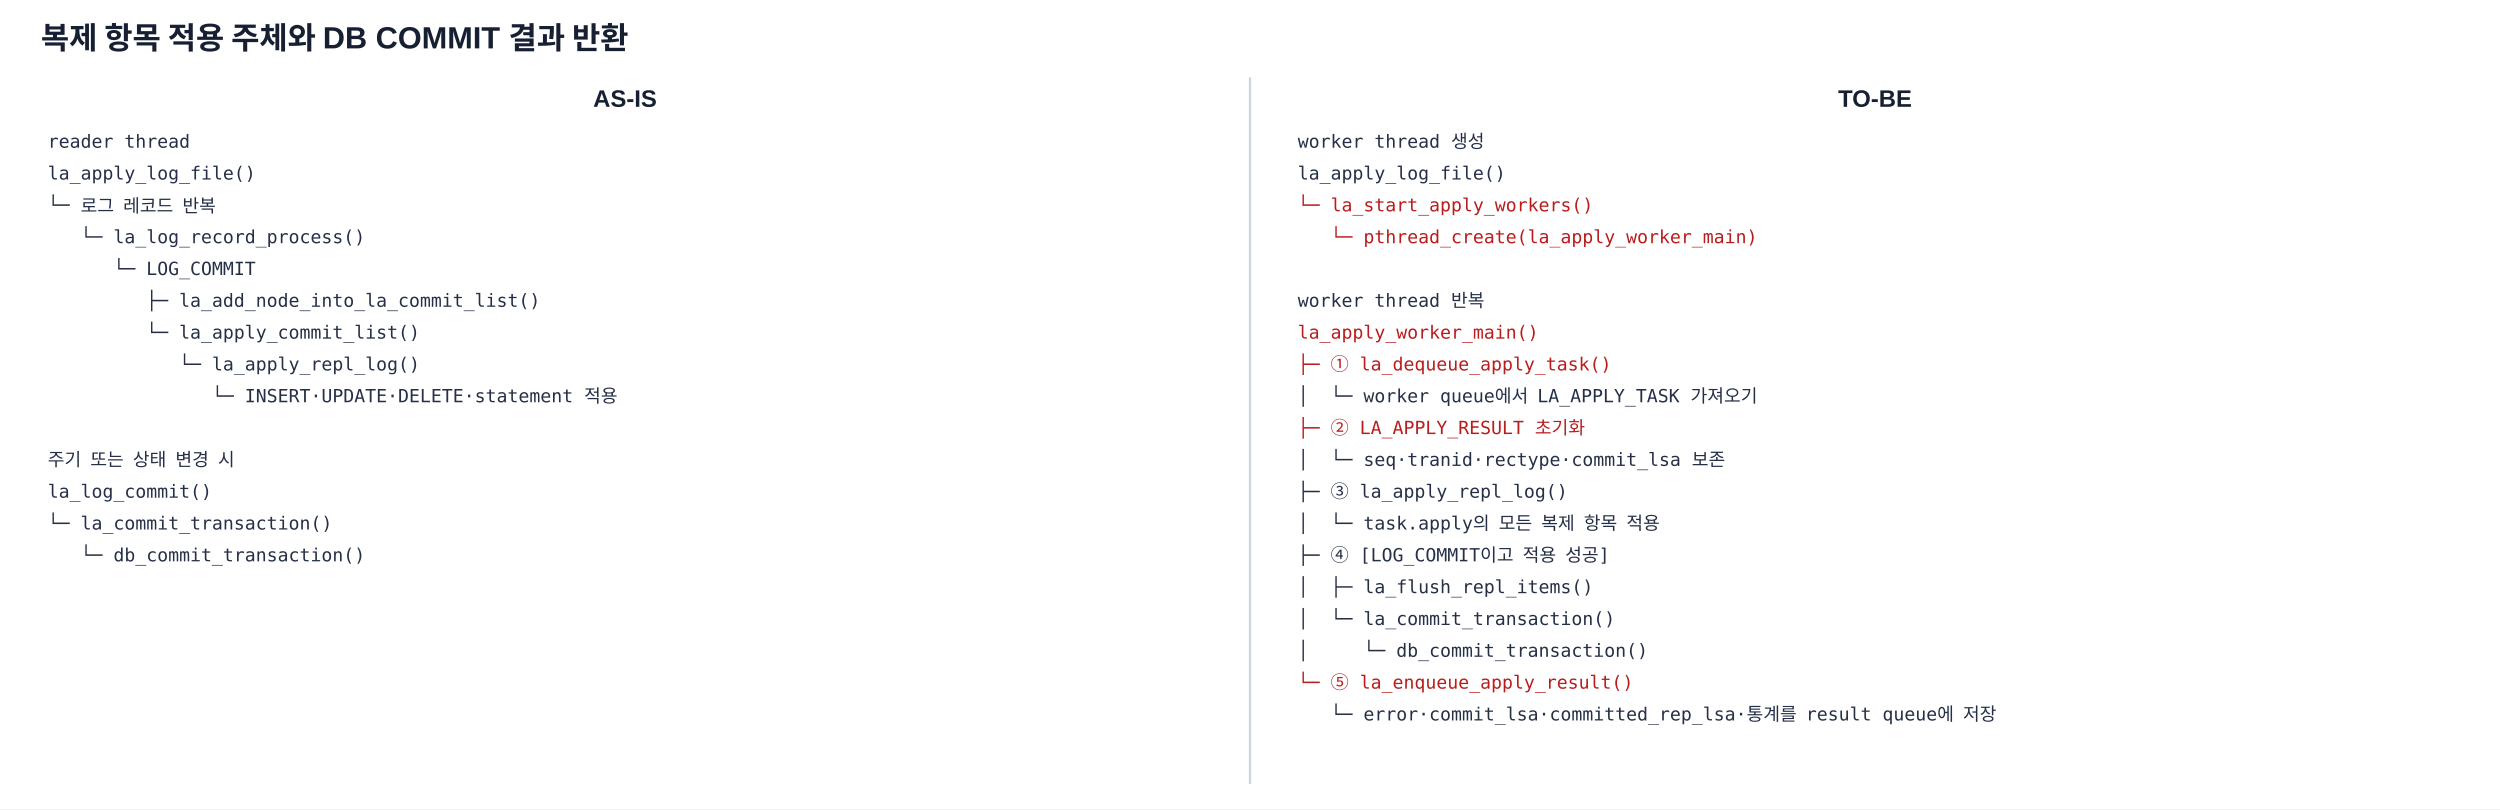
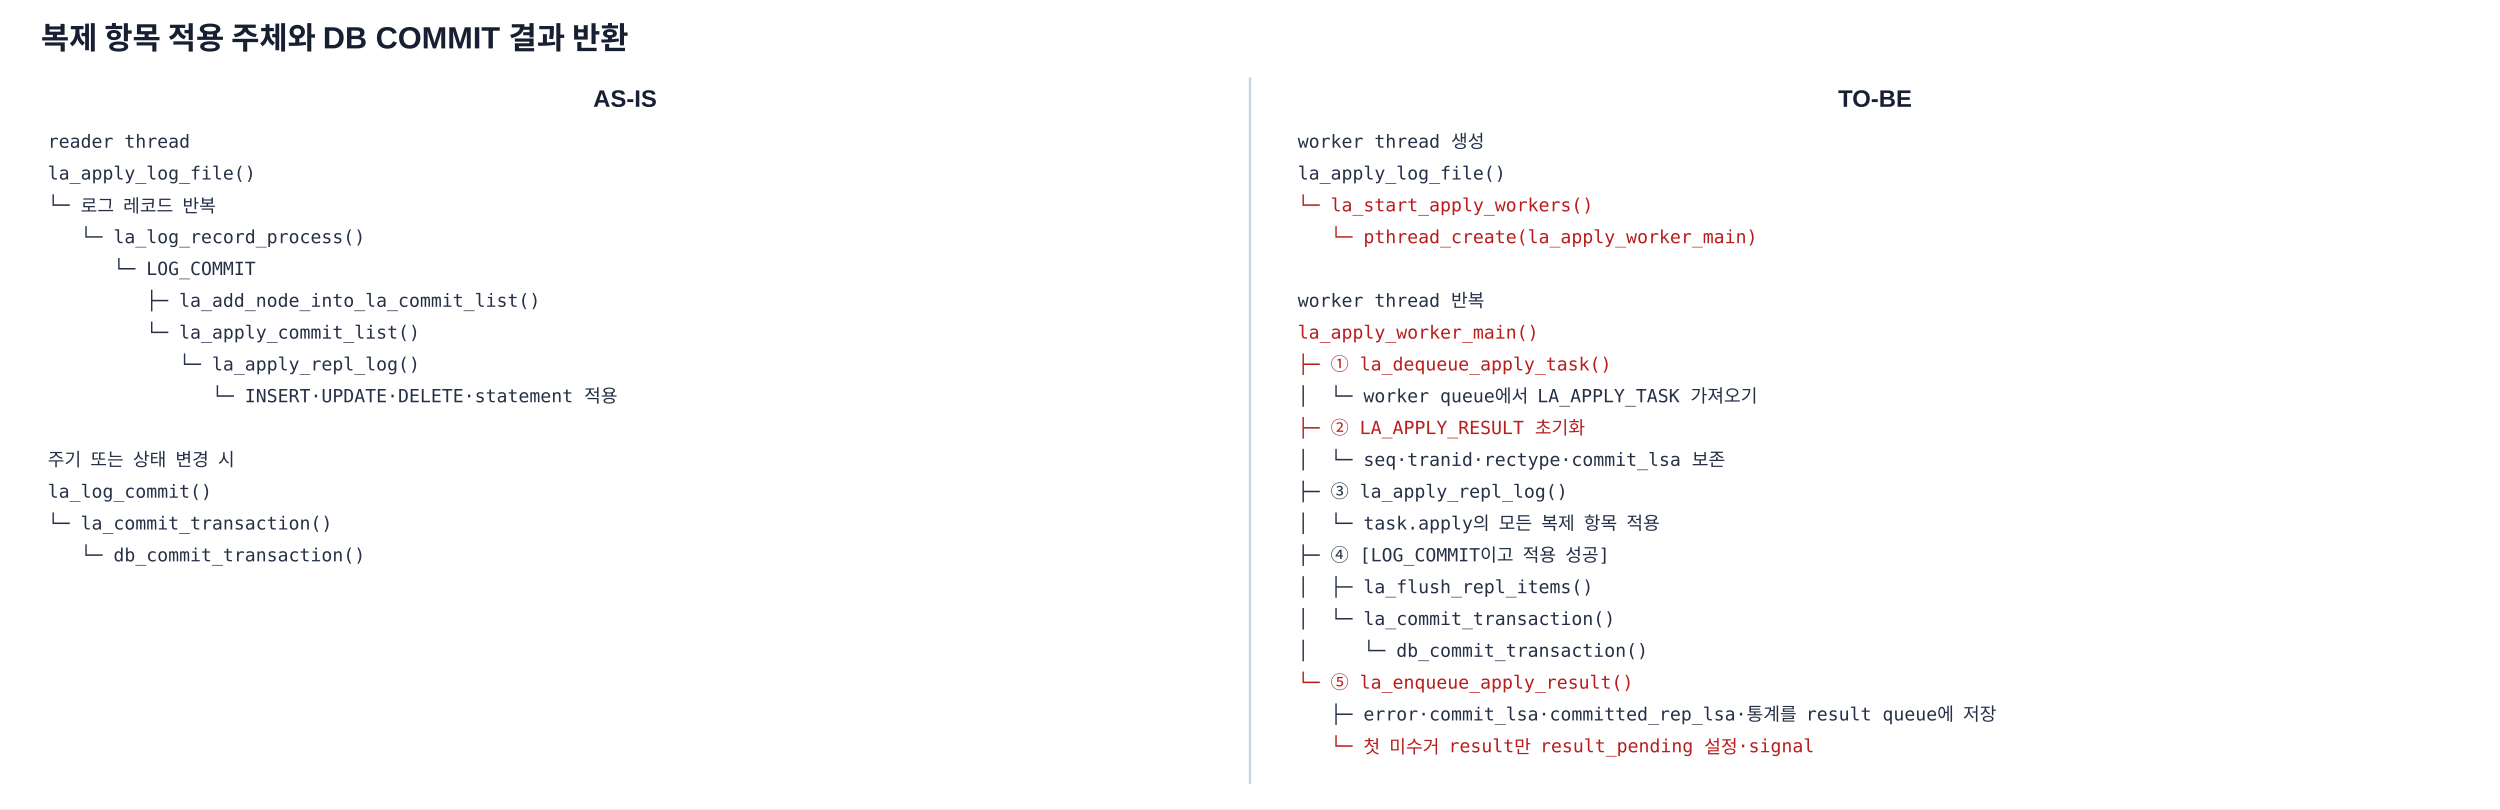
<svg xmlns="http://www.w3.org/2000/svg" width="2200" height="712" viewBox="0 0 2200 712">
  <rect width="100%" height="100%" fill="#ffffff" />
  <style>.title{font:700 27px Arial,"Noto Sans KR",sans-serif;fill:#172033}.head{font:700 21px Arial,"Noto Sans KR",sans-serif;fill:#172033}.code{font-family:"DejaVu Sans Mono","Noto Sans Mono CJK KR",monospace;font-size:16px;fill:#253047}.new{fill:#b91c1c}</style>
  <text x="36" y="43" class="title">복제 항목 적용 주체와 DB COMMIT 결과 반환</text>
  <line x1="1100" y1="68" x2="1100" y2="690" stroke="#cbd5e1" stroke-width="2" />
  <text x="550" y="94" text-anchor="middle" class="head">AS-IS</text>
  <text x="1650" y="94" text-anchor="middle" class="head">TO-BE</text>
  <text x="42" y="130" class="code" xml:space="preserve">reader thread</text>
  <text x="42" y="158" class="code" xml:space="preserve">la_apply_log_file()</text>
  <text x="42" y="186" class="code" xml:space="preserve">└─ 로그 레코드 반복</text>
  <text x="42" y="214" class="code" xml:space="preserve">   └─ la_log_record_process()</text>
  <text x="42" y="242" class="code" xml:space="preserve">      └─ LOG_COMMIT</text>
  <text x="42" y="270" class="code" xml:space="preserve">         ├─ la_add_node_into_la_commit_list()</text>
  <text x="42" y="298" class="code" xml:space="preserve">         └─ la_apply_commit_list()</text>
  <text x="42" y="326" class="code" xml:space="preserve">            └─ la_apply_repl_log()</text>
  <text x="42" y="354" class="code" xml:space="preserve">               └─ INSERT·UPDATE·DELETE·statement 적용</text>
  <text x="42" y="382" class="code" xml:space="preserve" />
  <text x="42" y="410" class="code" xml:space="preserve">주기 또는 상태 변경 시</text>
  <text x="42" y="438" class="code" xml:space="preserve">la_log_commit()</text>
  <text x="42" y="466" class="code" xml:space="preserve">└─ la_commit_transaction()</text>
  <text x="42" y="494" class="code" xml:space="preserve">   └─ db_commit_transaction()</text>
  <text x="1142" y="130" class="code" xml:space="preserve">worker thread 생성</text>
  <text x="1142" y="158" class="code" xml:space="preserve">la_apply_log_file()</text>
  <text x="1142" y="186" class="code new" xml:space="preserve">└─ la_start_apply_workers()       </text>
  <text x="1142" y="214" class="code new" xml:space="preserve">   └─ pthread_create(la_apply_worker_main)     </text>
  <text x="1142" y="242" class="code" xml:space="preserve" />
  <text x="1142" y="270" class="code" xml:space="preserve">worker thread 반복</text>
  <text x="1142" y="298" class="code new" xml:space="preserve">la_apply_worker_main()            </text>
  <text x="1142" y="326" class="code new" xml:space="preserve">├─ ① la_dequeue_apply_task()        </text>
  <text x="1142" y="354" class="code" xml:space="preserve">│  └─ worker queue에서 LA_APPLY_TASK 가져오기</text>
  <text x="1142" y="382" class="code new" xml:space="preserve">├─ ② LA_APPLY_RESULT 초기화         </text>
  <text x="1142" y="410" class="code" xml:space="preserve">│  └─ seq·tranid·rectype·commit_lsa 보존</text>
  <text x="1142" y="438" class="code" xml:space="preserve">├─ ③ la_apply_repl_log()      </text>
  <text x="1142" y="466" class="code" xml:space="preserve">│  └─ task.apply의 모든 복제 항목 적용</text>
  <text x="1142" y="494" class="code" xml:space="preserve">├─ ④ [LOG_COMMIT이고 적용 성공]</text>
  <text x="1142" y="522" class="code" xml:space="preserve">│  ├─ la_flush_repl_items()</text>
  <text x="1142" y="550" class="code" xml:space="preserve">│  └─ la_commit_transaction()        </text>
  <text x="1142" y="578" class="code" xml:space="preserve">│     └─ db_commit_transaction()</text>
  <text x="1142" y="606" class="code new" xml:space="preserve">└─ ⑤ la_enqueue_apply_result()      </text>
-   <text x="1142" y="634" class="code" xml:space="preserve">   └─ error·commit_lsa·committed_rep_lsa·통계를 result queue에 저장</text>
+   <text x="1142" y="634" class="code" xml:space="preserve">   ├─ error·commit_lsa·committed_rep_lsa·통계를 result queue에 저장</text>
+   <text x="1142" y="662" class="code new" xml:space="preserve">   └─ 첫 미수거 result만 result_pending 설정·signal</text>
</svg>
